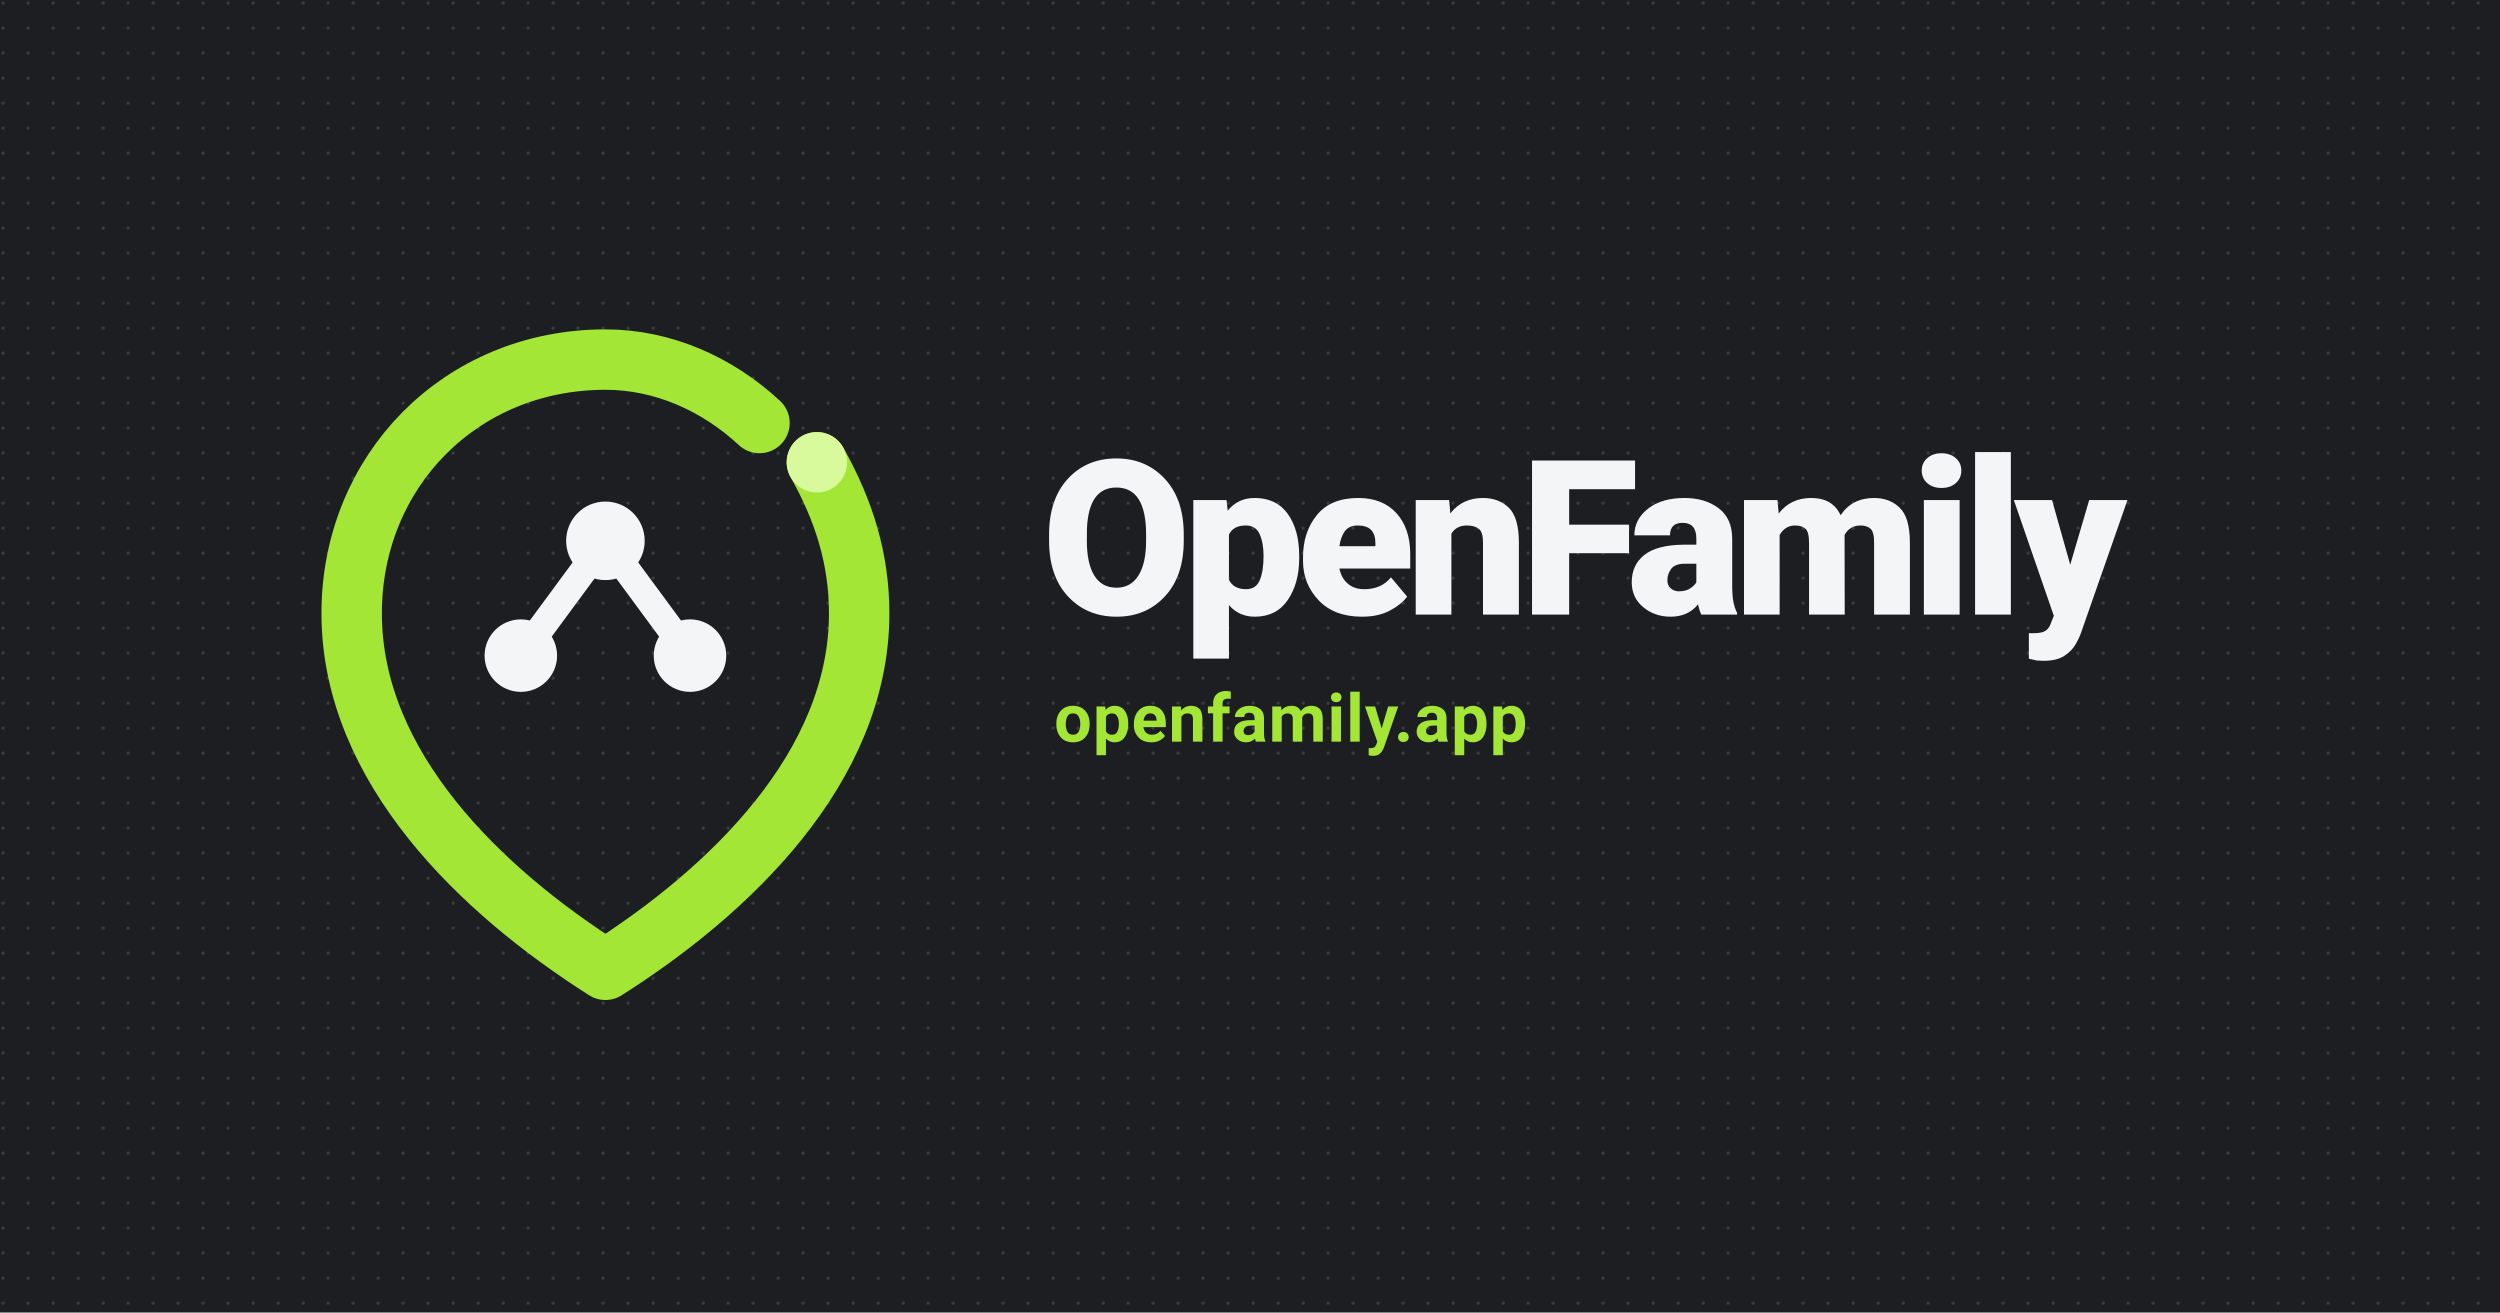
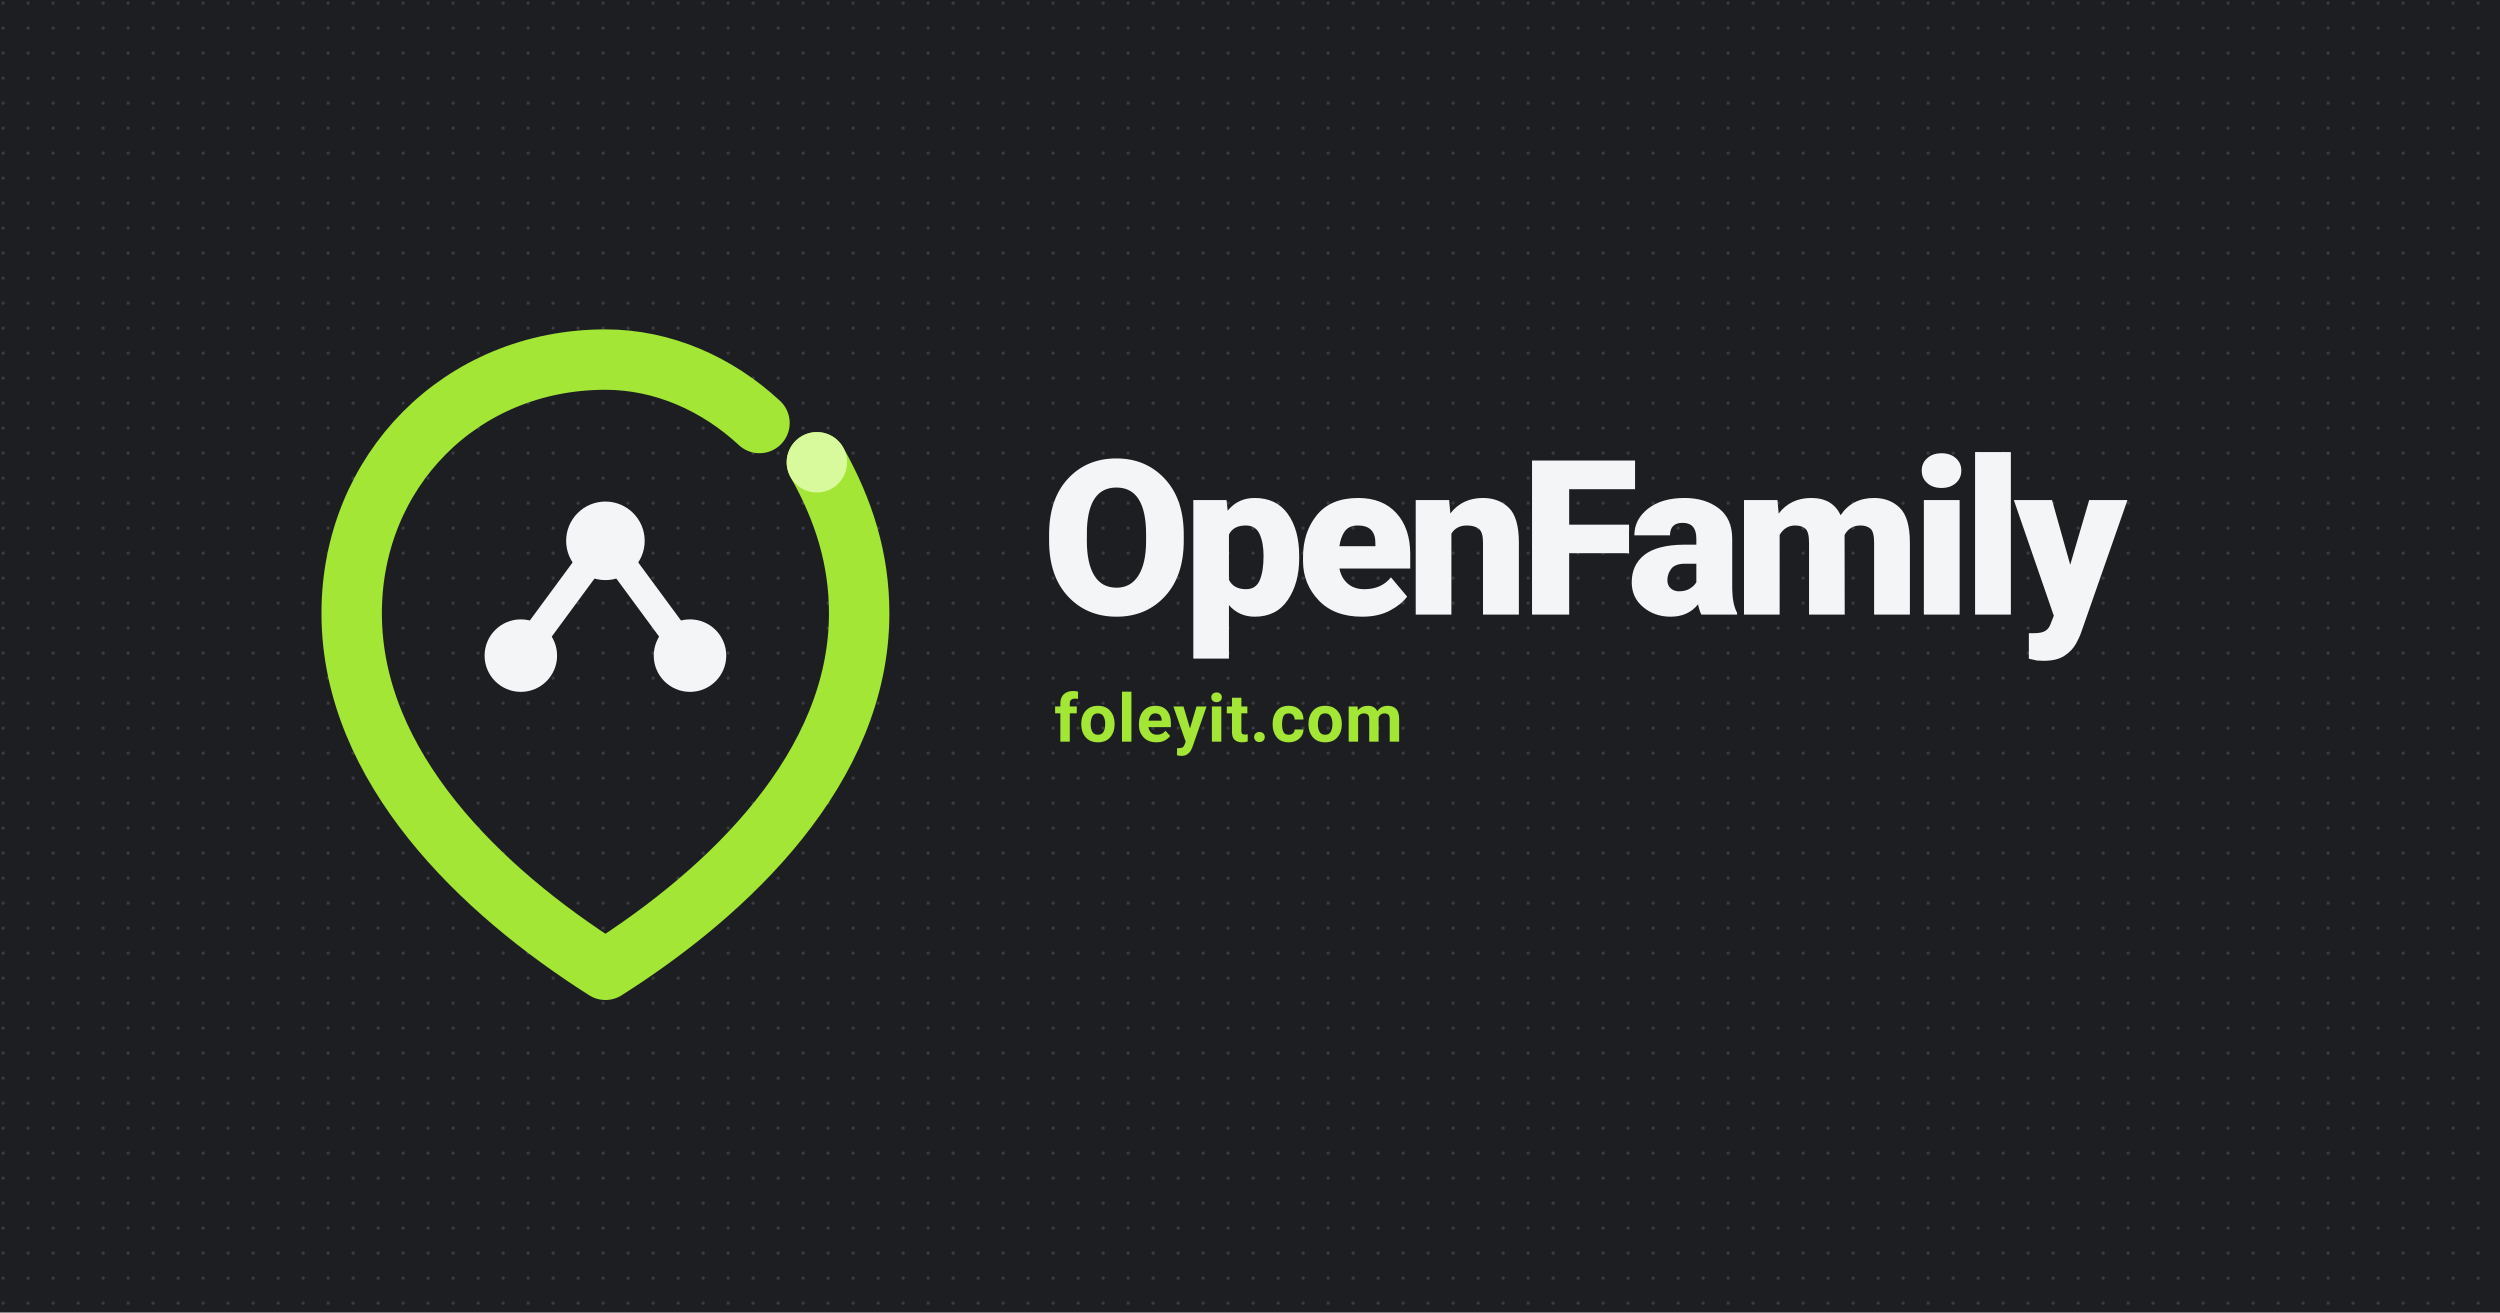
<svg xmlns="http://www.w3.org/2000/svg" width="1200" height="630" viewBox="0 0 1200 630" role="img" aria-labelledby="title desc">
  <defs>
    <pattern id="social-dot-grid" width="12" height="12" patternUnits="userSpaceOnUse">
      <circle cx="1.5" cy="1.5" r="0.8" fill="#FFFFFF" opacity="0.13" stroke="none" />
    </pattern>
  </defs>
  <rect width="1200" height="630" fill="#1C1E22" stroke="none" />
  <rect width="1200" height="630" fill="url(#social-dot-grid)" stroke="none" />
  <g transform="translate(105 132) scale(1.45)">
    <path d="M179 49 C165 36 147 28 128 28 C80 28 44 65 44 112 C44 163 87 204 128 230 C169 204 212 163 212 112 C212 94 207 78 198 62" fill="none" stroke="#A3E635" stroke-width="20" stroke-linecap="round" stroke-linejoin="round" />
    <circle cx="198" cy="62" r="10" fill="#D9F99D" stroke="none" />
    <path d="M128 88 L100 126 M128 88 L156 126" fill="none" stroke="#F4F5F7" stroke-width="9" stroke-linecap="round" stroke-linejoin="round" />
    <circle cx="128" cy="88" r="13" fill="#F4F5F7" stroke="none" />
    <circle cx="100" cy="126" r="12" fill="#F4F5F7" stroke="none" />
    <circle cx="156" cy="126" r="12" fill="#F4F5F7" stroke="none" />
  </g>
  <text x="500" y="295" fill="#F4F5F7" font-family="-apple-system, BlinkMacSystemFont, Segoe UI, Roboto, Helvetica, Arial, sans-serif" font-size="104" font-weight="800" letter-spacing="-4">OpenFamily</text>
-   <text x="506" y="356" fill="#A3E635" font-family="-apple-system, BlinkMacSystemFont, Segoe UI, Roboto, Helvetica, Arial, sans-serif" font-size="32" font-weight="700" letter-spacing="0.5">openfamily.app</text>
+   <text x="506" y="356" fill="#A3E635" font-family="-apple-system, BlinkMacSystemFont, Segoe UI, Roboto, Helvetica, Arial, sans-serif" font-size="32" font-weight="700" letter-spacing="0.5">foleyit.com</text>
</svg>
